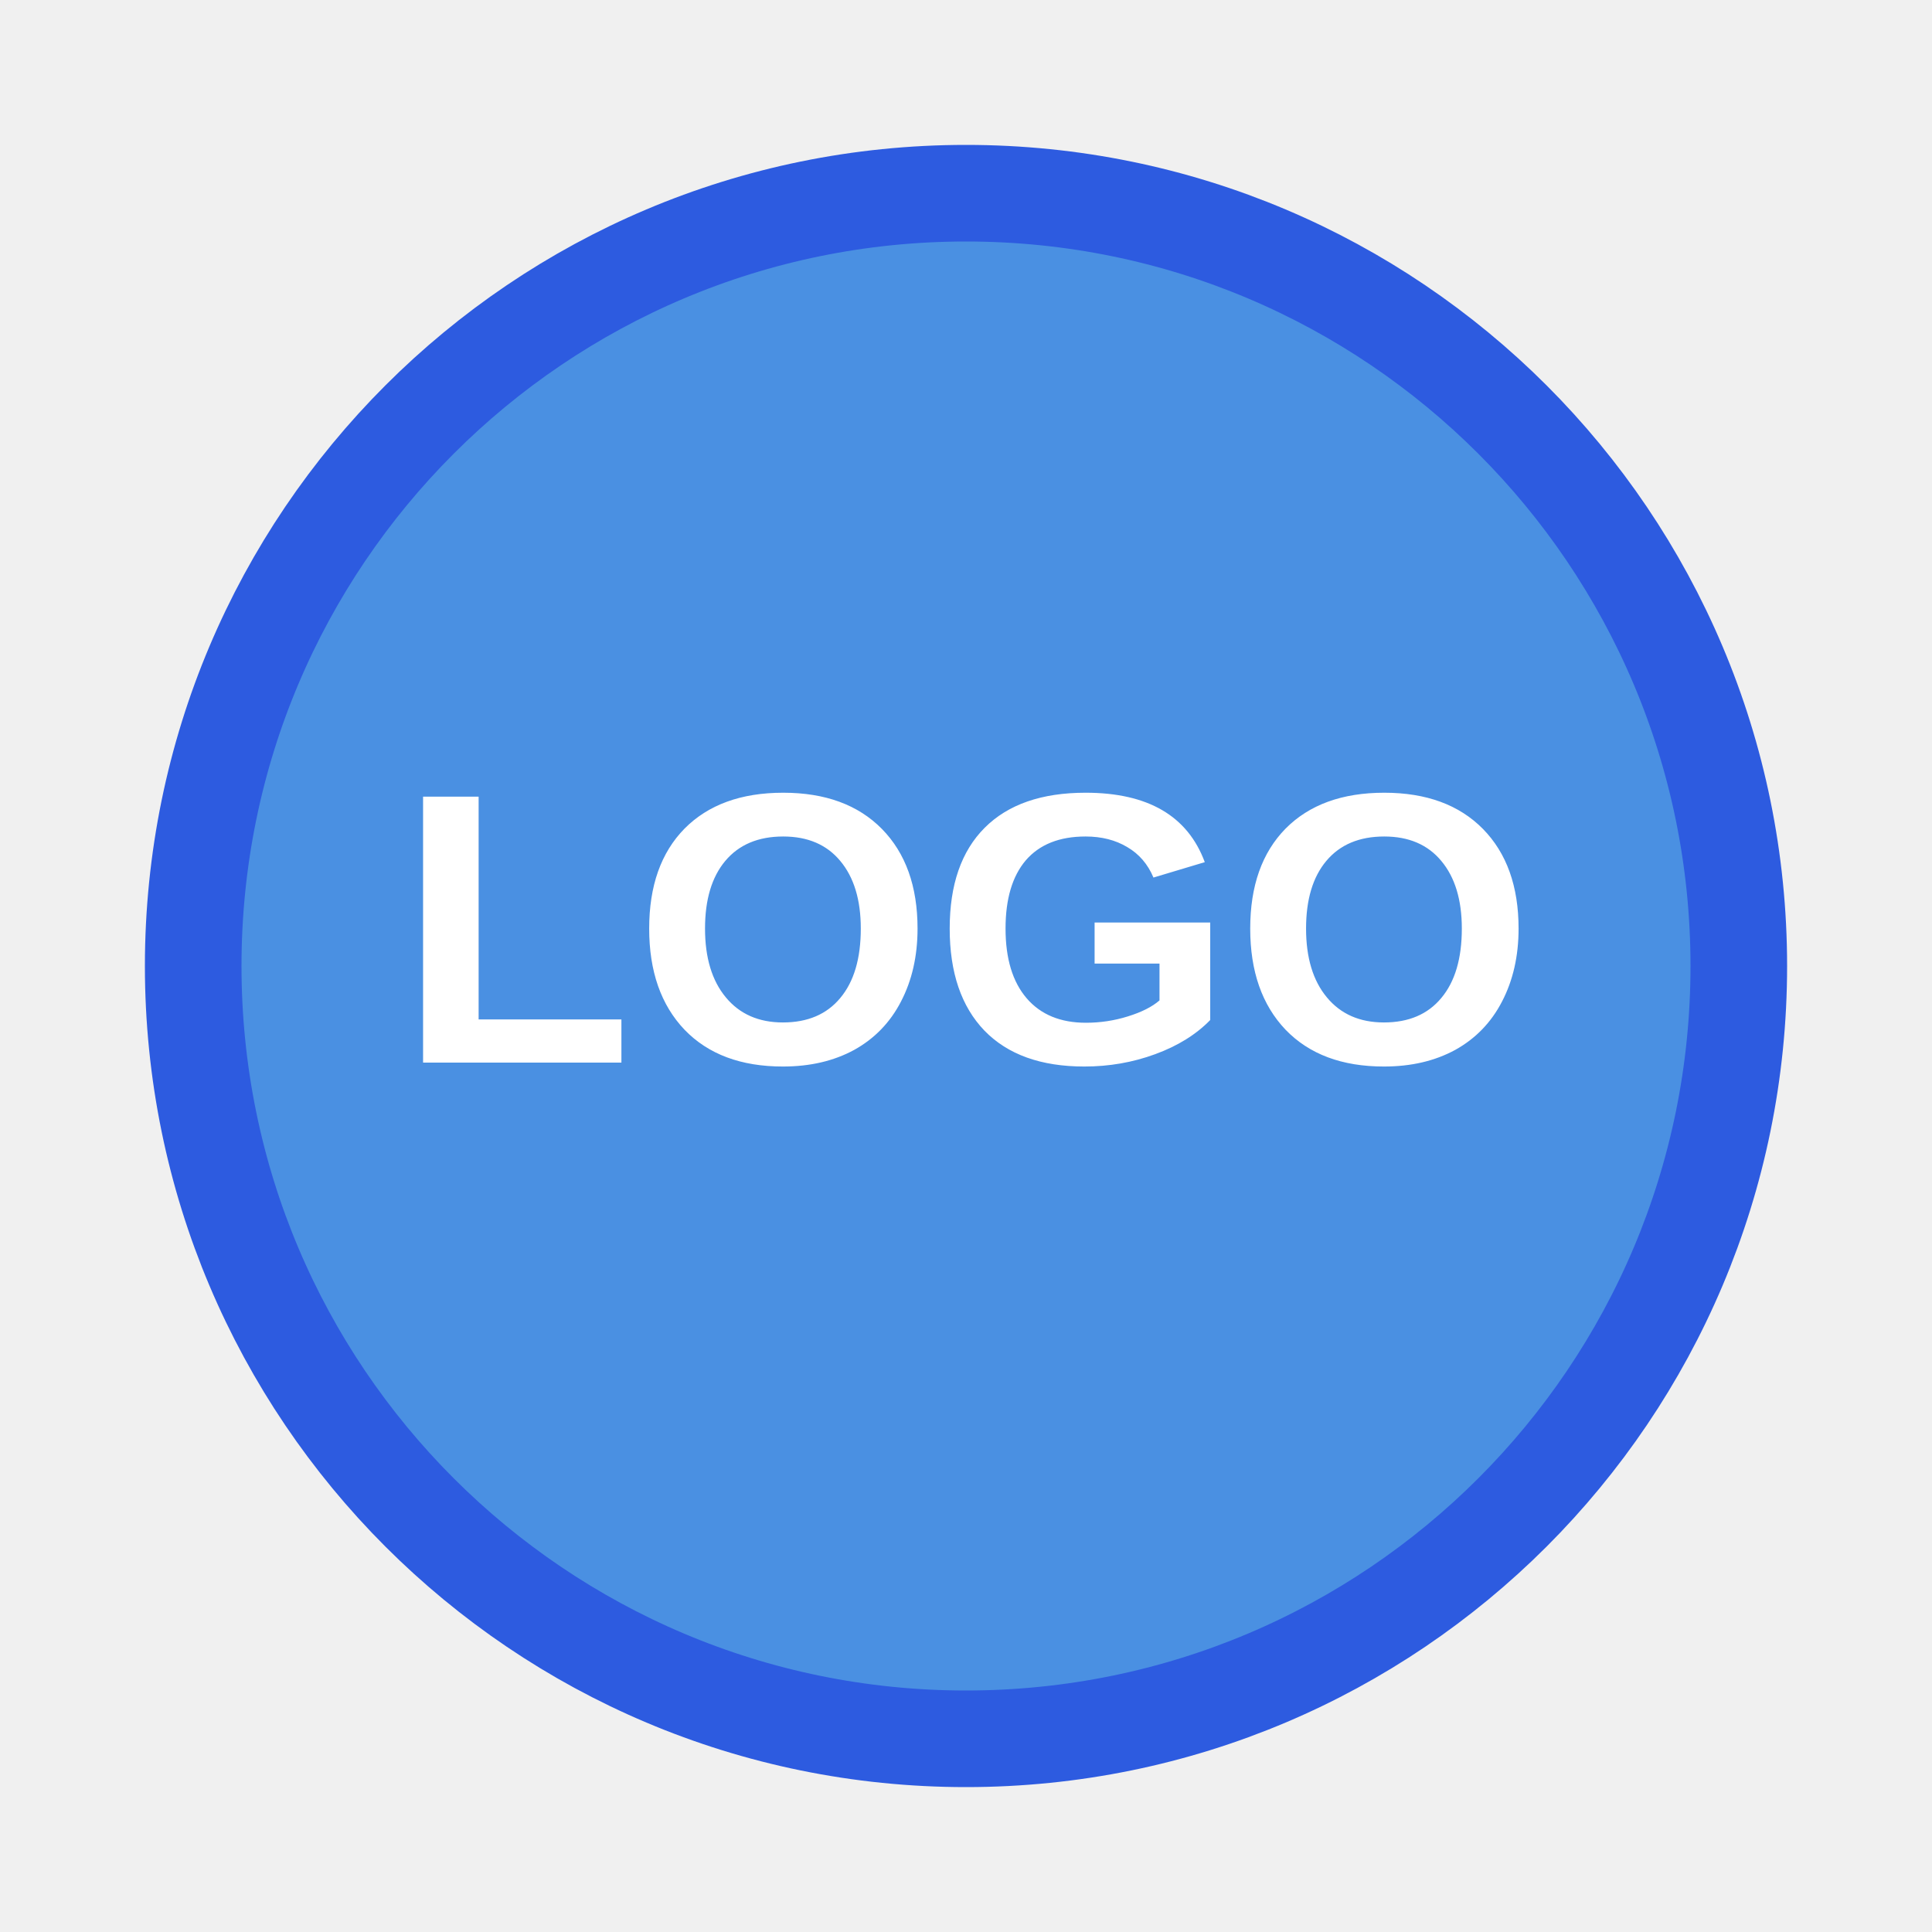
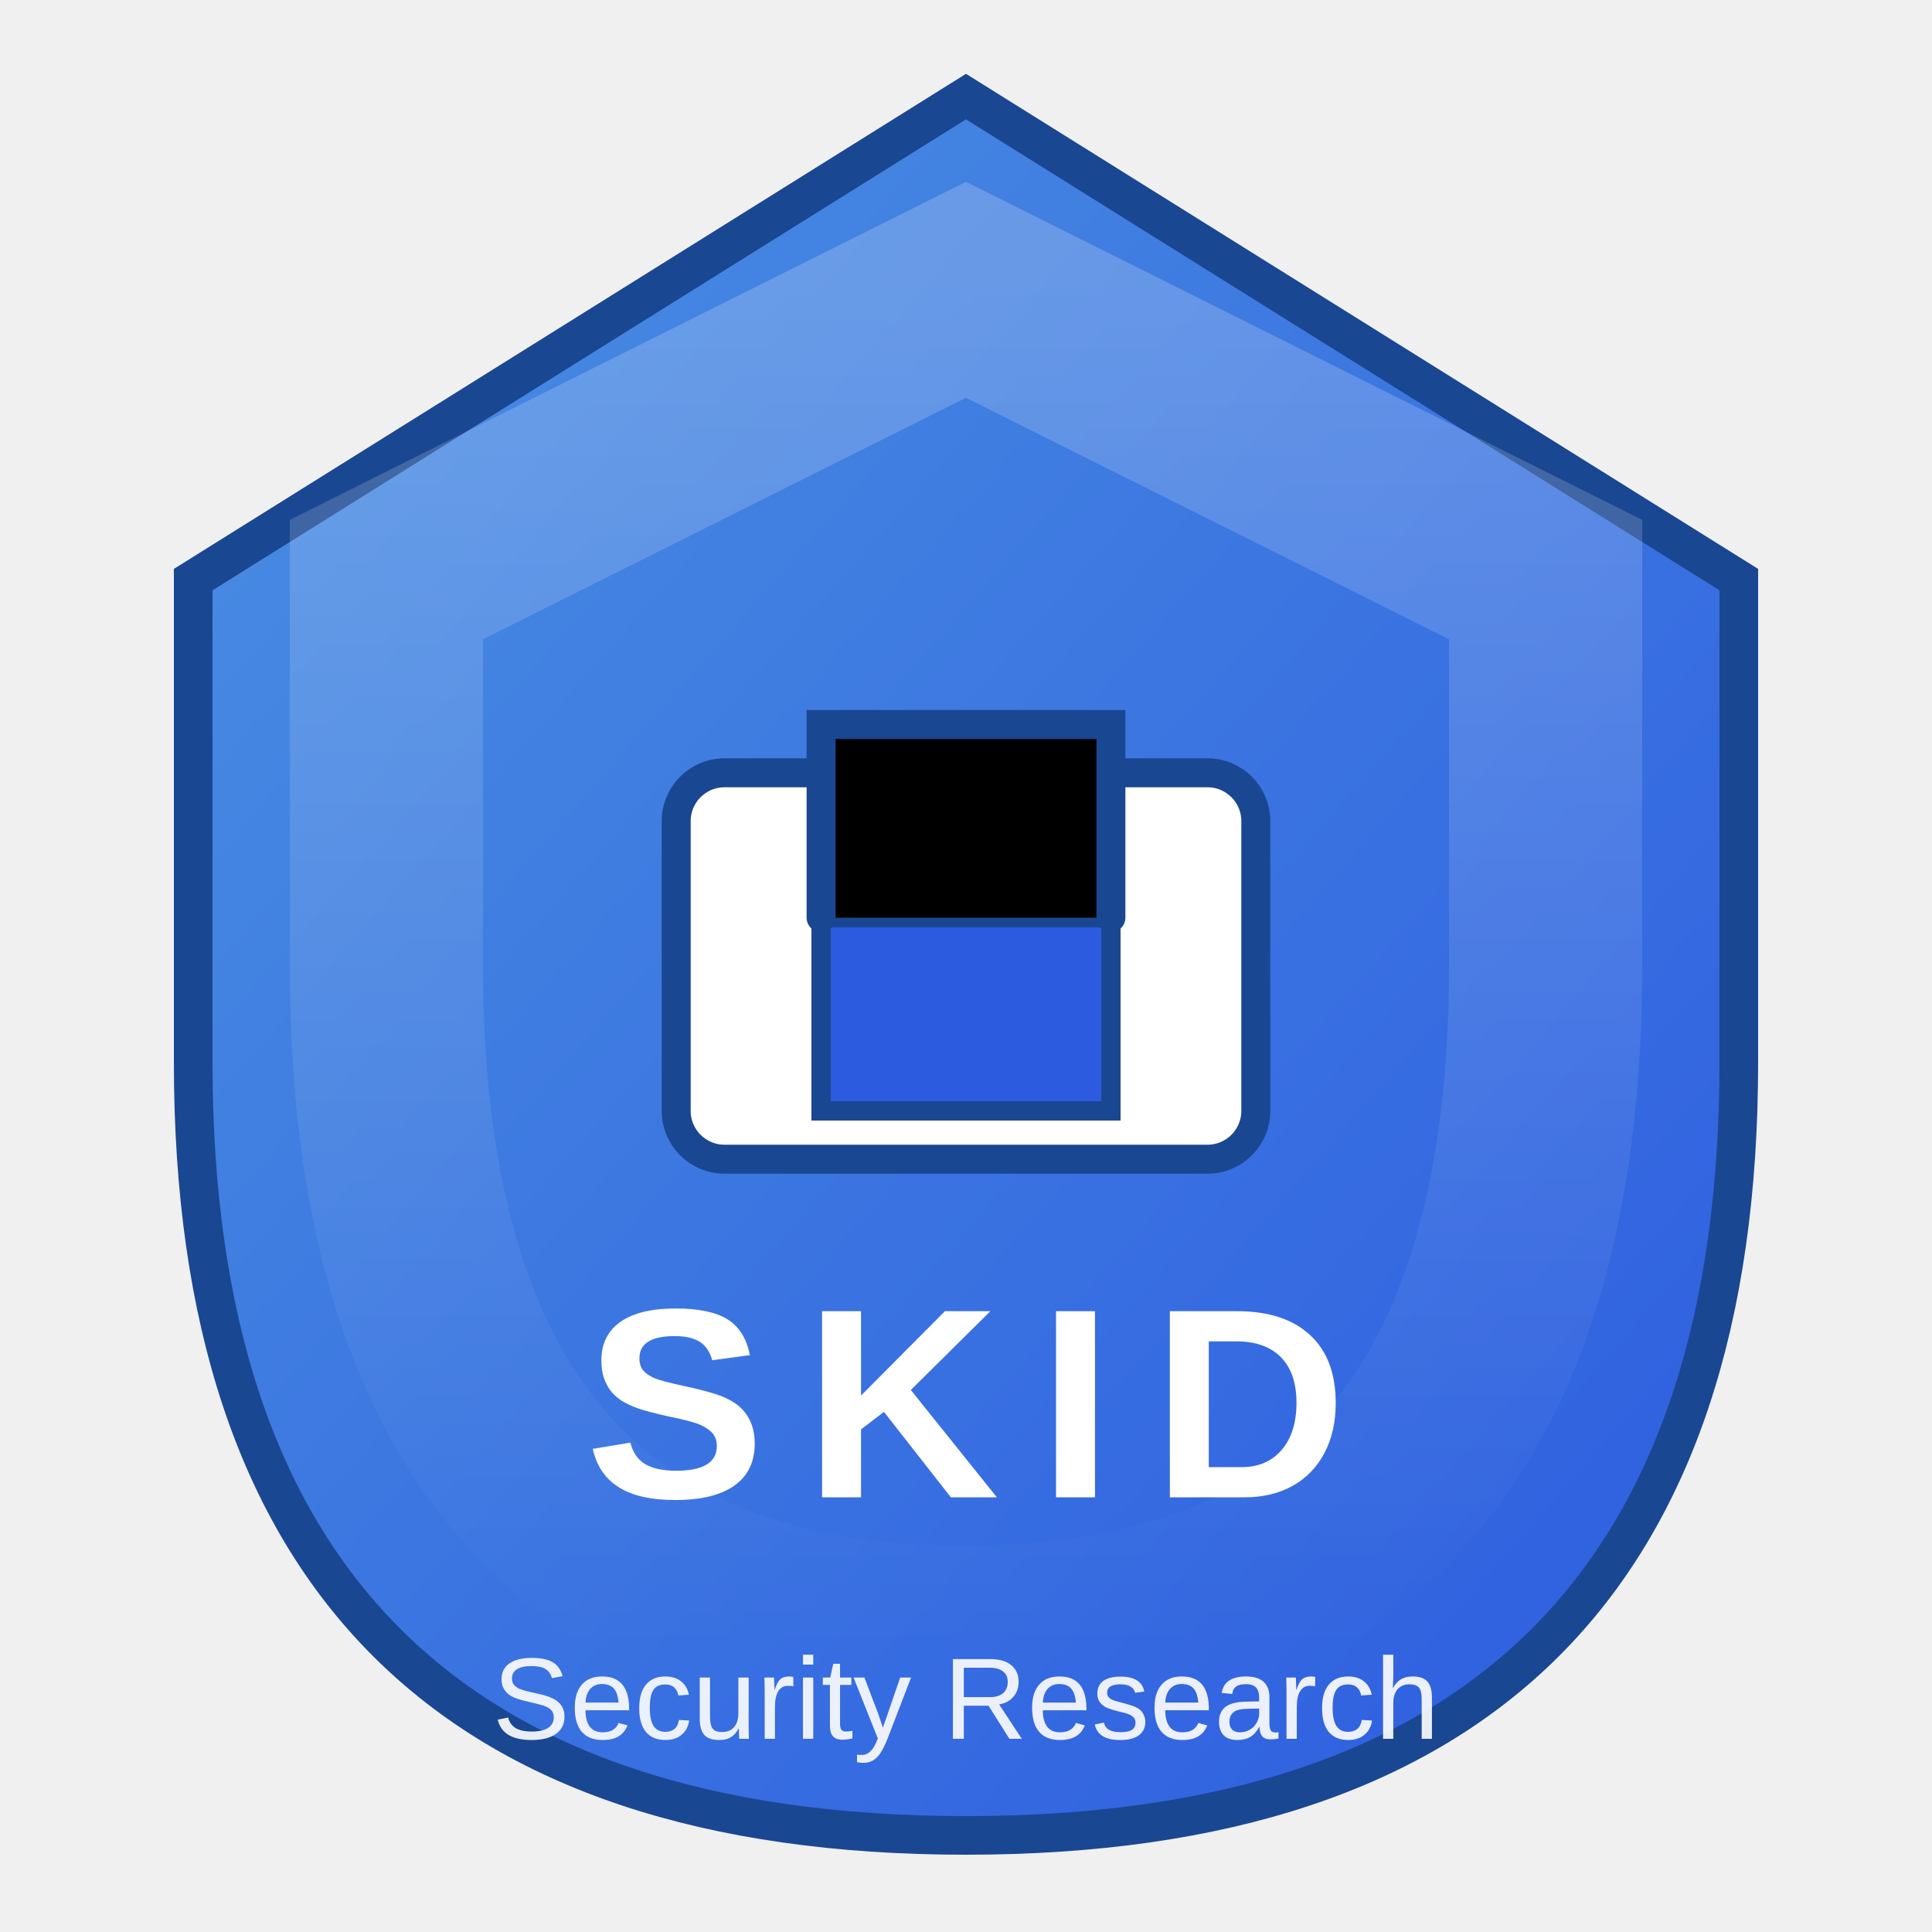
- <svg xmlns="http://www.w3.org/2000/svg" width="100" height="100" viewBox="0 0 100 100">
-   <circle cx="50" cy="50" r="40" fill="#4a90e2" stroke="#2d5be0" stroke-width="5" />
-   <text x="50" y="55" font-family="Arial" font-size="20" font-weight="bold" fill="white" text-anchor="middle">LOGO</text>
+ <svg xmlns="http://www.w3.org/2000/svg" width="200" height="200" viewBox="0 0 200 200">
+   <defs>
+     <linearGradient id="grad1" x1="0%" y1="0%" x2="100%" y2="100%">
+       <stop offset="0%" style="stop-color:#4a90e2;stop-opacity:1" />
+       <stop offset="100%" style="stop-color:#2d5be0;stop-opacity:1" />
+     </linearGradient>
+     <linearGradient id="grad2" x1="0%" y1="0%" x2="0%" y2="100%">
+       <stop offset="0%" style="stop-color:rgba(255,255,255,0.2);stop-opacity:1" />
+       <stop offset="100%" style="stop-color:rgba(255,255,255,0);stop-opacity:0" />
+     </linearGradient>
+   </defs>
+   <path d="M100,10 L180,60 L180,110 Q180,190 100,190 Q20,190 20,110 L20,60 Z" fill="url(#grad1)" stroke="#1a4792" stroke-width="4" />
+   <rect x="70" y="80" width="60" height="40" rx="5" ry="5" fill="#ffffff" stroke="#1a4792" stroke-width="3" />
+   <rect x="85" y="95" width="30" height="20" fill="#2d5be0" stroke="#1a4792" stroke-width="2" />
+   <path d="M85,95 L85,75 L115,75 L115,95" stroke="#1a4792" stroke-width="3" stroke-linecap="round" />
+   <text x="100" y="155" font-family="Arial, Helvetica, sans-serif" font-weight="bold" font-size="28" fill="white" text-anchor="middle" style="letter-spacing: 4px;">SKID</text>
+   <text x="100" y="180" font-family="Arial, Helvetica, sans-serif" font-size="12" fill="#ffffff" text-anchor="middle" opacity="0.9">Security Research</text>
+   <path d="M100,30 L160,60 L160,100 Q160,170 100,170 Q40,170 40,100 L40,60 Z" fill="none" stroke="url(#grad2)" stroke-width="20" stroke-linecap="round" />
</svg>
